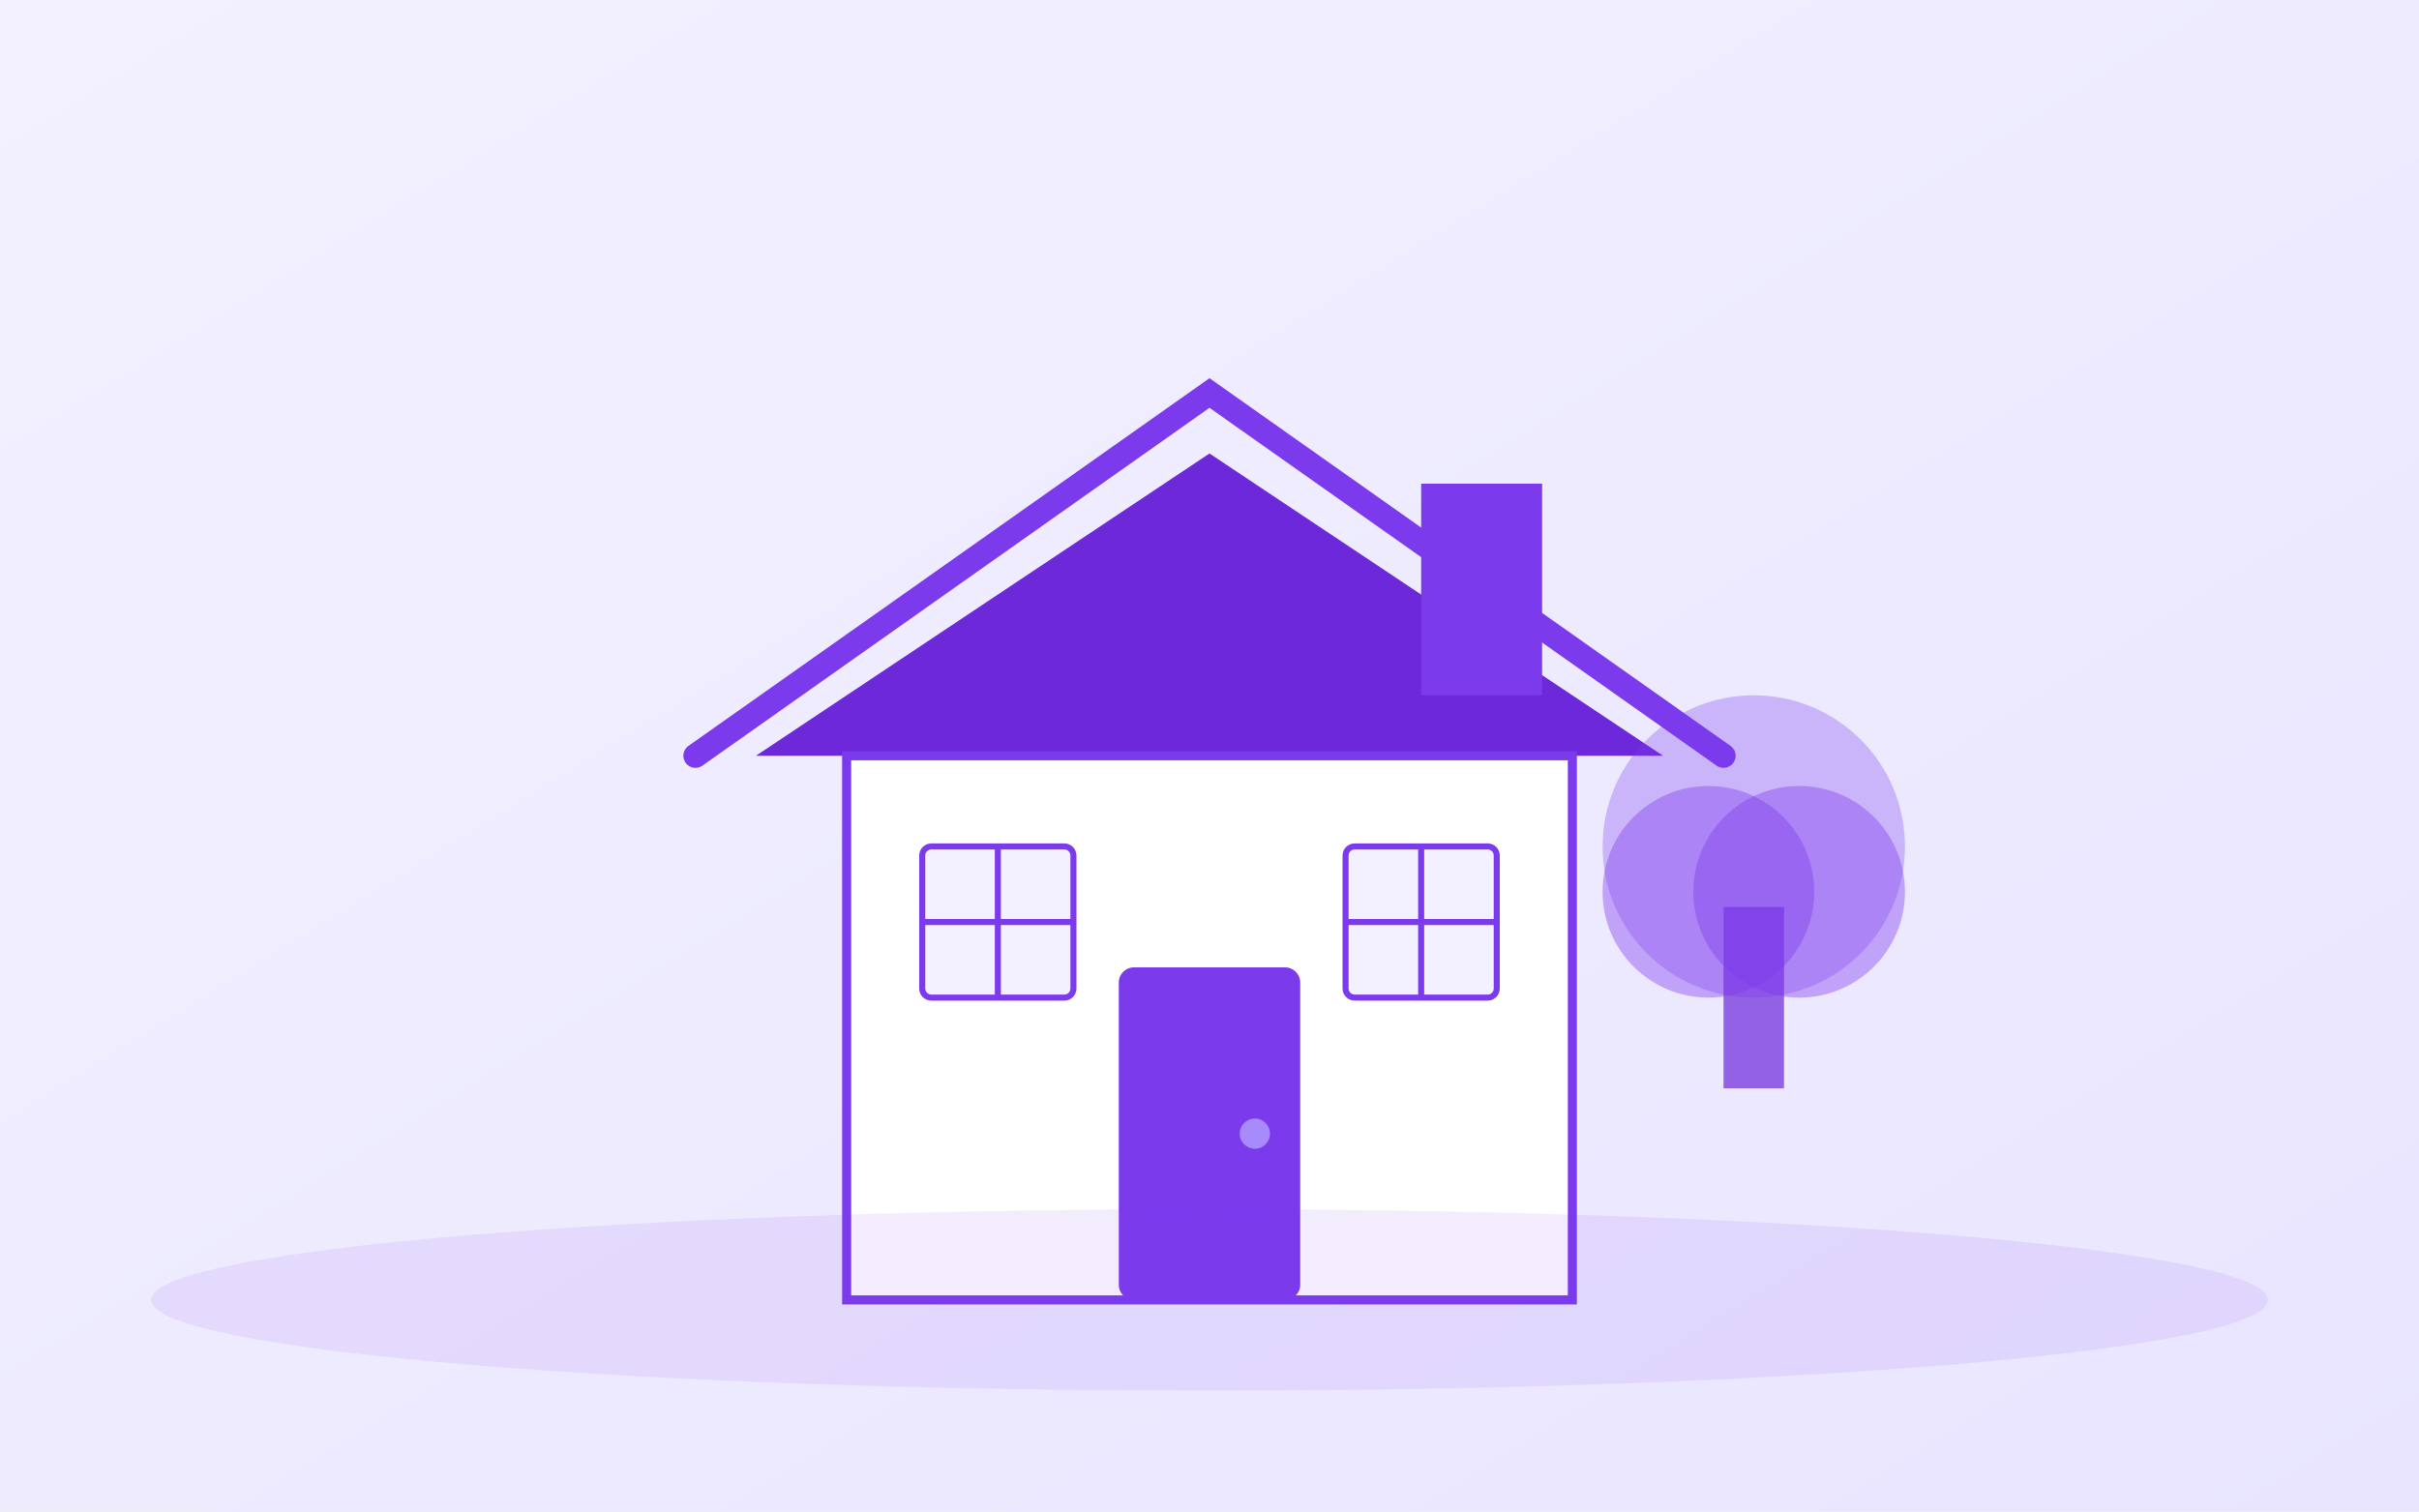
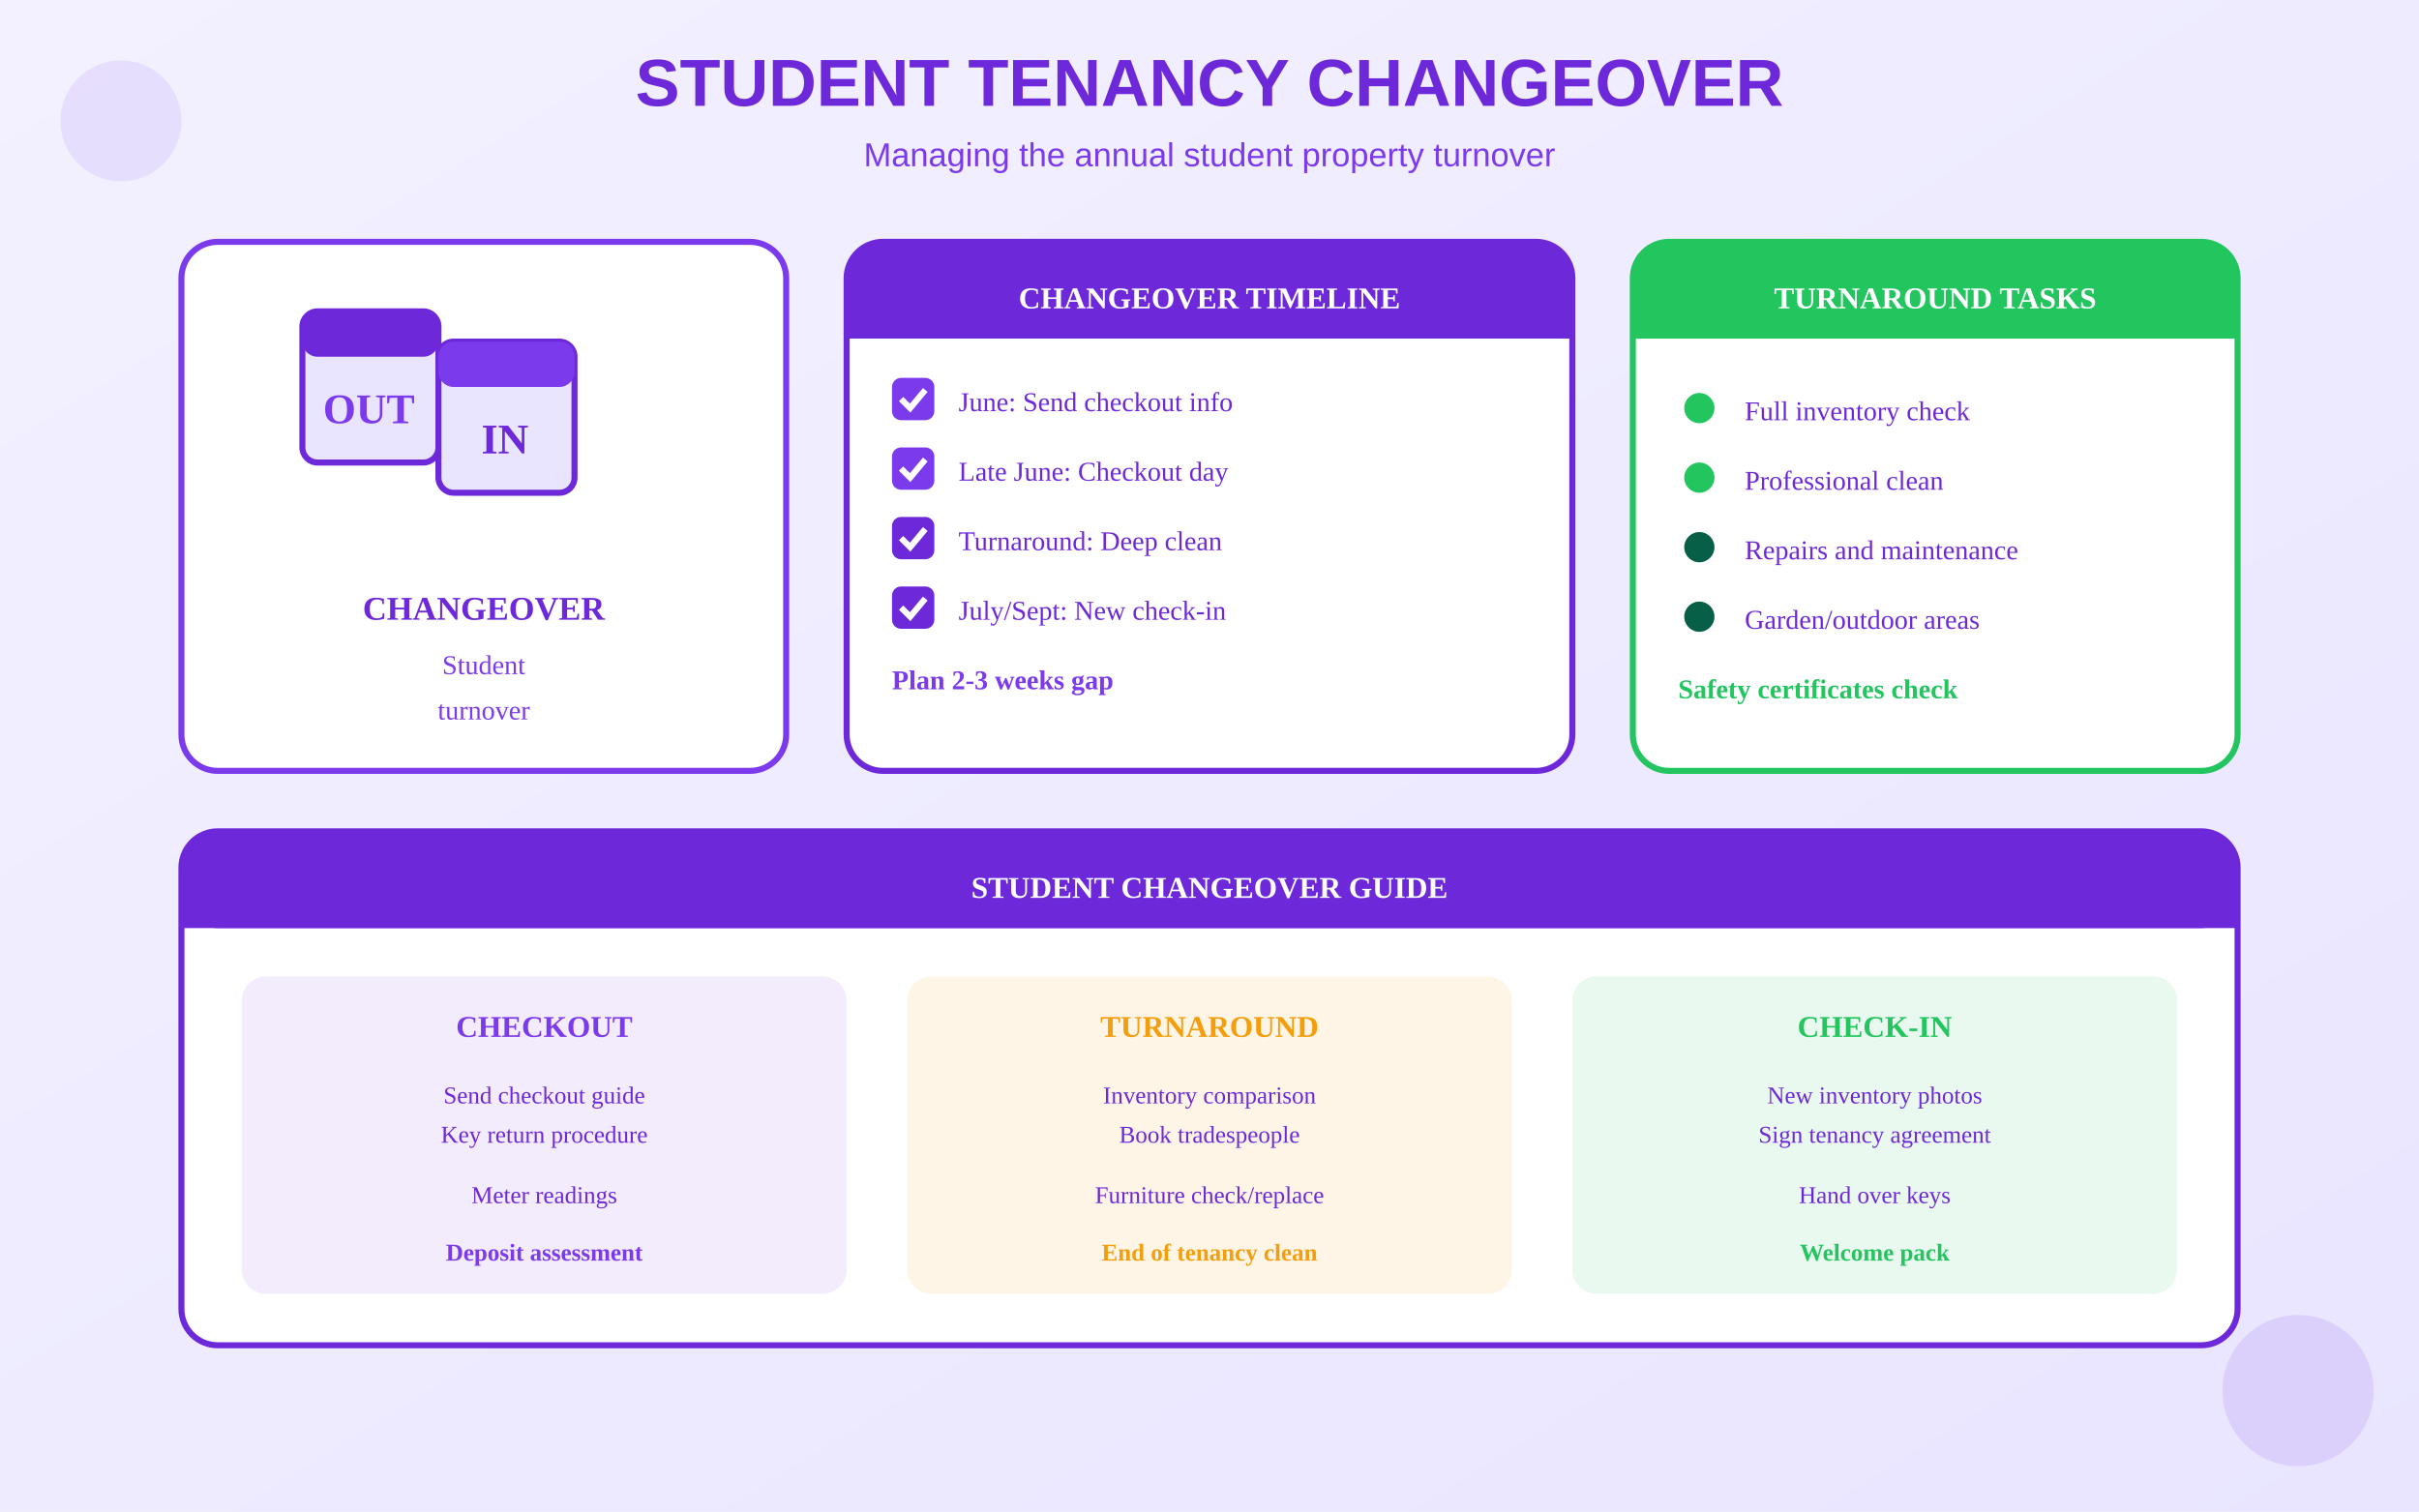
<svg xmlns="http://www.w3.org/2000/svg" viewBox="0 0 800 500">
  <defs>
    <linearGradient id="bgGrad" x1="0%" y1="0%" x2="100%" y2="100%">
      <stop offset="0%" style="stop-color:#F3F1FF" />
      <stop offset="100%" style="stop-color:#E9E5FF" />
    </linearGradient>
  </defs>
  <rect width="800" height="500" fill="url(#bgGrad)" />
-   <g transform="translate(250, 100)">
-     <path d="M-20 150 L150 30 L320 150" fill="none" stroke="#7C3AED" stroke-width="8" stroke-linecap="round" />
-     <path d="M0 150 L150 50 L300 150" fill="#6D28D9" />
-     <rect x="220" y="60" width="40" height="70" fill="#7C3AED" />
-     <rect x="30" y="150" width="240" height="180" fill="white" stroke="#7C3AED" stroke-width="3" />
-     <rect x="120" y="220" width="60" height="110" rx="5" fill="#7C3AED" />
-     <circle cx="165" cy="275" r="5" fill="#A78BFA" />
-     <rect x="55" y="180" width="50" height="50" rx="3" fill="#F3F1FF" stroke="#7C3AED" stroke-width="2" />
-     <line x1="80" y1="180" x2="80" y2="230" stroke="#7C3AED" stroke-width="2" />
-     <line x1="55" y1="205" x2="105" y2="205" stroke="#7C3AED" stroke-width="2" />
-     <rect x="195" y="180" width="50" height="50" rx="3" fill="#F3F1FF" stroke="#7C3AED" stroke-width="2" />
-     <line x1="220" y1="180" x2="220" y2="230" stroke="#7C3AED" stroke-width="2" />
-     <line x1="195" y1="205" x2="245" y2="205" stroke="#7C3AED" stroke-width="2" />
+   <text x="400" y="35" text-anchor="middle" fill="#6D28D9" font-size="22" font-weight="bold" font-family="Arial">STUDENT TENANCY CHANGEOVER</text>
+   <text x="400" y="55" text-anchor="middle" fill="#7C3AED" font-size="11" font-family="Arial">Managing the annual student property turnover</text>
+   <g transform="translate(60, 80)">
+     <rect x="0" y="0" width="200" height="175" rx="12" fill="white" stroke="#7C3AED" stroke-width="2" />
+     <g transform="translate(25, 8)">
+       <rect x="15" y="15" width="45" height="50" rx="5" fill="#E9E5FF" stroke="#6D28D9" stroke-width="2" />
+       <rect x="15" y="15" width="45" height="15" rx="5" fill="#6D28D9" />
+       <text x="37" y="52" text-anchor="middle" fill="#7C3AED" font-size="14" font-weight="bold">OUT</text>
+       <path d="M70 40 L85 40 L85 30 L105 45 L85 60 L85 50 L70 50 Z" fill="#7C3AED" />
+       <rect x="60" y="25" width="45" height="50" rx="5" fill="#E9E5FF" stroke="#6D28D9" stroke-width="2" />
+       <rect x="60" y="25" width="45" height="15" rx="5" fill="#7C3AED" />
+       <text x="82" y="62" text-anchor="middle" fill="#6D28D9" font-size="14" font-weight="bold">IN</text>
+     </g>
+     <text x="100" y="125" text-anchor="middle" fill="#6D28D9" font-size="11" font-weight="bold">CHANGEOVER</text>
+     <text x="100" y="143" text-anchor="middle" fill="#7C3AED" font-size="9">Student</text>
+     <text x="100" y="158" text-anchor="middle" fill="#7C3AED" font-size="9">turnover</text>
  </g>
-   <g transform="translate(550, 200)">
-     <rect x="20" y="100" width="20" height="60" fill="#6D28D9" opacity="0.7" />
-     <circle cx="30" cy="80" r="50" fill="#7C3AED" opacity="0.3" />
-     <circle cx="15" cy="95" r="35" fill="#7C3AED" opacity="0.4" />
-     <circle cx="45" cy="95" r="35" fill="#7C3AED" opacity="0.4" />
+   <g transform="translate(280, 80)">
+     <rect x="0" y="0" width="240" height="175" rx="12" fill="white" stroke="#6D28D9" stroke-width="2" />
+     <rect x="0" y="0" width="240" height="32" rx="12" fill="#6D28D9" />
+     <rect x="0" y="20" width="240" height="12" fill="#6D28D9" />
+     <text x="120" y="22" text-anchor="middle" fill="white" font-size="10" font-weight="bold">CHANGEOVER TIMELINE</text>
+     <g transform="translate(15, 45)">
+       <rect x="0" y="0" width="14" height="14" rx="3" fill="#7C3AED" />
+       <path d="M3 7 L6 10 L11 4" stroke="white" stroke-width="2" fill="none" />
+       <text x="22" y="11" fill="#6D28D9" font-size="9">June: Send checkout info</text>
+     </g>
+     <g transform="translate(15, 68)">
+       <rect x="0" y="0" width="14" height="14" rx="3" fill="#7C3AED" />
+       <path d="M3 7 L6 10 L11 4" stroke="white" stroke-width="2" fill="none" />
+       <text x="22" y="11" fill="#6D28D9" font-size="9">Late June: Checkout day</text>
+     </g>
+     <g transform="translate(15, 91)">
+       <rect x="0" y="0" width="14" height="14" rx="3" fill="#6D28D9" />
+       <path d="M3 7 L6 10 L11 4" stroke="white" stroke-width="2" fill="none" />
+       <text x="22" y="11" fill="#6D28D9" font-size="9">Turnaround: Deep clean</text>
+     </g>
+     <g transform="translate(15, 114)">
+       <rect x="0" y="0" width="14" height="14" rx="3" fill="#6D28D9" />
+       <path d="M3 7 L6 10 L11 4" stroke="white" stroke-width="2" fill="none" />
+       <text x="22" y="11" fill="#6D28D9" font-size="9">July/Sept: New check-in</text>
+     </g>
+     <g transform="translate(15, 137)">
+       <text x="0" y="11" fill="#7C3AED" font-size="9" font-weight="bold">Plan 2-3 weeks gap</text>
+     </g>
  </g>
-   <ellipse cx="400" cy="430" rx="350" ry="30" fill="#7C3AED" opacity="0.1" />
+   <g transform="translate(540, 80)">
+     <rect x="0" y="0" width="200" height="175" rx="12" fill="white" stroke="#22C55E" stroke-width="2" />
+     <rect x="0" y="0" width="200" height="32" rx="12" fill="#22C55E" />
+     <rect x="0" y="20" width="200" height="12" fill="#22C55E" />
+     <text x="100" y="22" text-anchor="middle" fill="white" font-size="10" font-weight="bold">TURNAROUND TASKS</text>
+     <g transform="translate(15, 48)">
+       <circle cx="7" cy="7" r="5" fill="#22C55E" />
+       <text x="22" y="11" fill="#6D28D9" font-size="9">Full inventory check</text>
+     </g>
+     <g transform="translate(15, 71)">
+       <circle cx="7" cy="7" r="5" fill="#22C55E" />
+       <text x="22" y="11" fill="#6D28D9" font-size="9">Professional clean</text>
+     </g>
+     <g transform="translate(15, 94)">
+       <circle cx="7" cy="7" r="5" fill="#065F46" />
+       <text x="22" y="11" fill="#6D28D9" font-size="9">Repairs and maintenance</text>
+     </g>
+     <g transform="translate(15, 117)">
+       <circle cx="7" cy="7" r="5" fill="#065F46" />
+       <text x="22" y="11" fill="#6D28D9" font-size="9">Garden/outdoor areas</text>
+     </g>
+     <g transform="translate(15, 140)">
+       <text x="0" y="11" fill="#22C55E" font-size="9" font-weight="bold">Safety certificates check</text>
+     </g>
+   </g>
+   <g transform="translate(60, 275)">
+     <rect x="0" y="0" width="680" height="170" rx="12" fill="white" stroke="#6D28D9" stroke-width="2" />
+     <rect x="0" y="0" width="680" height="32" rx="12" fill="#6D28D9" />
+     <rect x="0" y="20" width="680" height="12" fill="#6D28D9" />
+     <text x="340" y="22" text-anchor="middle" fill="white" font-size="10" font-weight="bold">STUDENT CHANGEOVER GUIDE</text>
+     <g transform="translate(20, 48)">
+       <rect x="0" y="0" width="200" height="105" rx="8" fill="#7C3AED" opacity="0.1" />
+       <text x="100" y="20" text-anchor="middle" fill="#7C3AED" font-size="10" font-weight="bold">CHECKOUT</text>
+       <text x="100" y="42" text-anchor="middle" fill="#6D28D9" font-size="8">Send checkout guide</text>
+       <text x="100" y="55" text-anchor="middle" fill="#6D28D9" font-size="8">Key return procedure</text>
+       <text x="100" y="75" text-anchor="middle" fill="#6D28D9" font-size="8">Meter readings</text>
+       <text x="100" y="94" text-anchor="middle" fill="#7C3AED" font-size="8" font-weight="bold">Deposit assessment</text>
+     </g>
+     <g transform="translate(240, 48)">
+       <rect x="0" y="0" width="200" height="105" rx="8" fill="#F59E0B" opacity="0.1" />
+       <text x="100" y="20" text-anchor="middle" fill="#F59E0B" font-size="10" font-weight="bold">TURNAROUND</text>
+       <text x="100" y="42" text-anchor="middle" fill="#6D28D9" font-size="8">Inventory comparison</text>
+       <text x="100" y="55" text-anchor="middle" fill="#6D28D9" font-size="8">Book tradespeople</text>
+       <text x="100" y="75" text-anchor="middle" fill="#6D28D9" font-size="8">Furniture check/replace</text>
+       <text x="100" y="94" text-anchor="middle" fill="#F59E0B" font-size="8" font-weight="bold">End of tenancy clean</text>
+     </g>
+     <g transform="translate(460, 48)">
+       <rect x="0" y="0" width="200" height="105" rx="8" fill="#22C55E" opacity="0.1" />
+       <text x="100" y="20" text-anchor="middle" fill="#22C55E" font-size="10" font-weight="bold">CHECK-IN</text>
+       <text x="100" y="42" text-anchor="middle" fill="#6D28D9" font-size="8">New inventory photos</text>
+       <text x="100" y="55" text-anchor="middle" fill="#6D28D9" font-size="8">Sign tenancy agreement</text>
+       <text x="100" y="75" text-anchor="middle" fill="#6D28D9" font-size="8">Hand over keys</text>
+       <text x="100" y="94" text-anchor="middle" fill="#22C55E" font-size="8" font-weight="bold">Welcome pack</text>
+     </g>
+   </g>
+   <circle cx="40" cy="40" r="20" fill="#7C3AED" opacity="0.1" />
+   <circle cx="760" cy="460" r="25" fill="#6D28D9" opacity="0.12" />
</svg>
